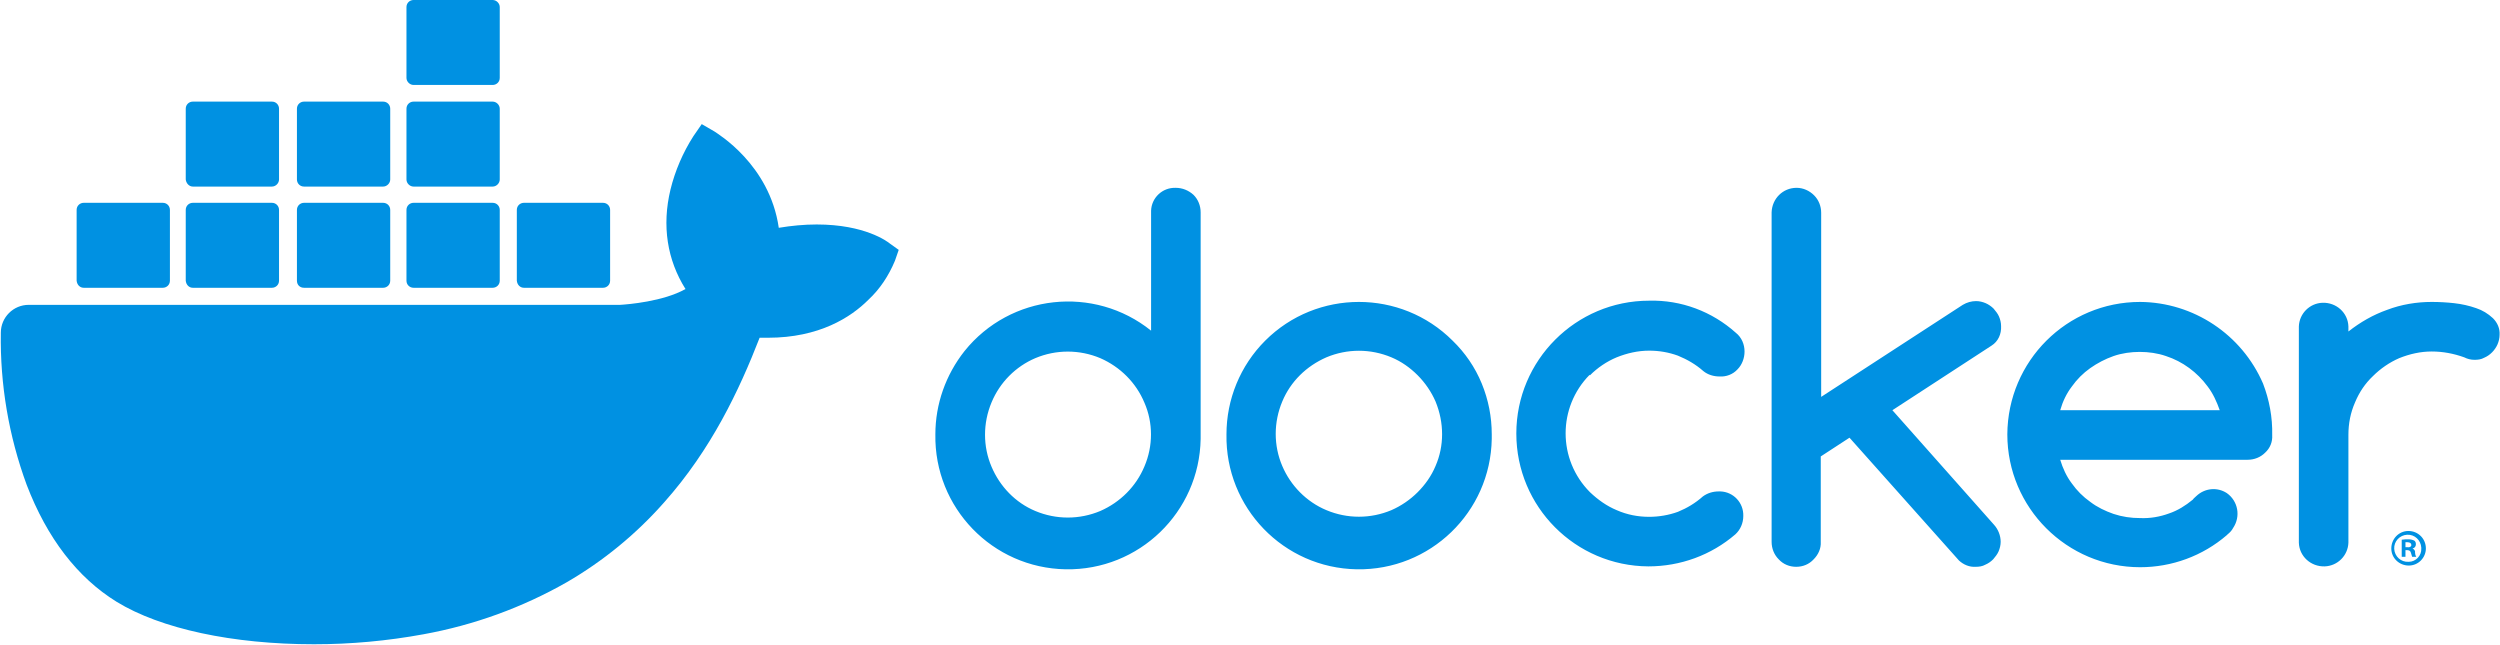
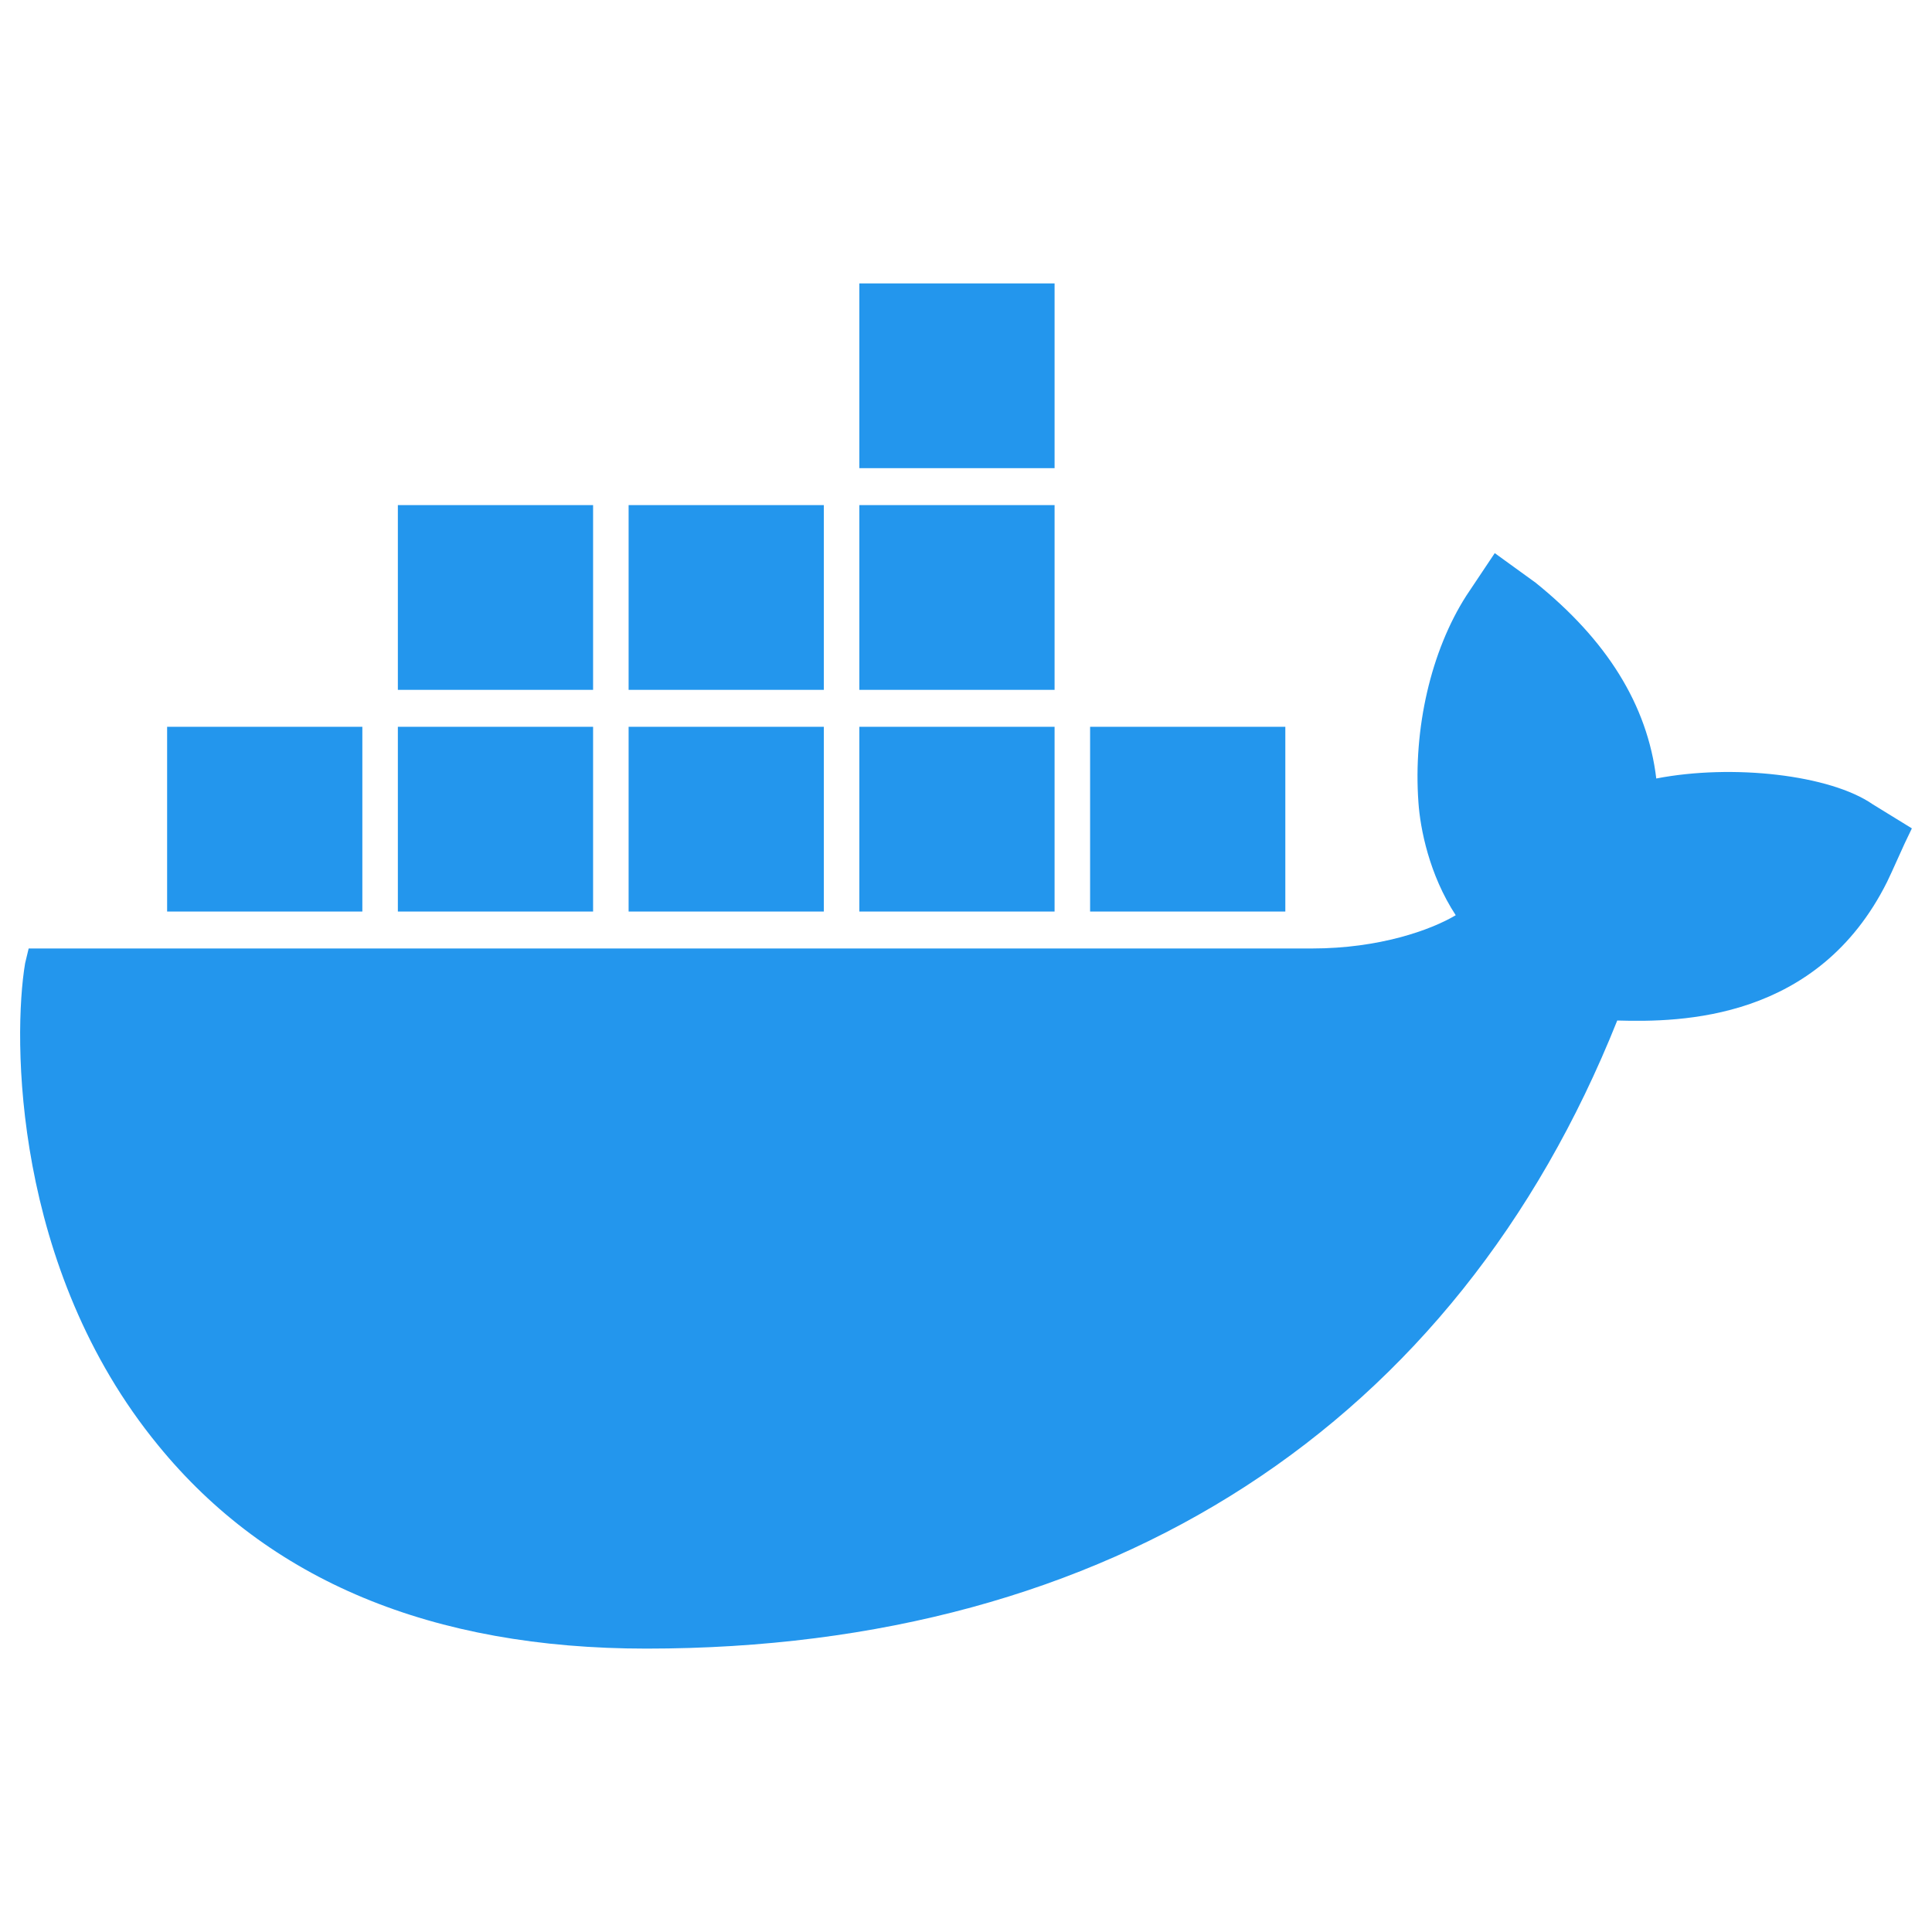
- <svg xmlns="http://www.w3.org/2000/svg" height="-389" viewBox="20.7 244.9 600.3 154.7" width="2500">
-   <g fill="#0091e2">
-     <path d="m303 290c-3.2-.1-5.8 2.4-5.9 5.5v28.8c-13.7-11-33.8-8.8-44.8 4.9-4.5 5.7-7 12.7-7 20-.3 17.6 13.7 32.1 31.3 32.4s32.1-13.7 32.4-31.3v-54.4c0-1.6-.6-3.1-1.7-4.2-1.2-1.1-2.7-1.7-4.3-1.7m-7.5 66.9c-2 4.8-5.8 8.6-10.6 10.7-5 2.1-10.6 2.1-15.6 0-4.8-2-8.5-5.9-10.5-10.6-2.1-4.9-2.1-10.5 0-15.5 2-4.8 5.8-8.6 10.5-10.6 5-2.1 10.6-2.1 15.6 0 4.8 2.1 8.6 5.9 10.6 10.7 2.1 4.8 2.1 10.4 0 15.3m74-30.2c-12.4-12.4-32.6-12.4-45 0-6 6-9.3 14.1-9.3 22.5-.3 17.6 13.7 32.1 31.3 32.4s32.1-13.7 32.4-31.3v-1.1c0-4.2-.8-8.3-2.4-12.2s-4-7.4-7-10.3m-4.1 30.1c-1 2.4-2.5 4.5-4.3 6.3s-4 3.3-6.3 4.3c-5 2.1-10.6 2.1-15.6 0-4.8-2-8.6-5.9-10.6-10.6-2.1-4.9-2.1-10.5 0-15.5 2-4.8 5.8-8.5 10.6-10.6 5-2.1 10.6-2.1 15.6 0 2.4 1 4.5 2.5 6.3 4.3s3.3 4 4.3 6.3c2.1 5.1 2.1 10.7 0 15.5m135.8-33.6c0-.8-.2-1.6-.5-2.3s-.8-1.3-1.3-1.9c-.5-.5-1.2-1-1.9-1.3s-1.5-.5-2.3-.5c-1.1 0-2.2.3-3.2.9l-34 22.1v-44.2c0-1.6-.6-3.1-1.7-4.2s-2.6-1.8-4.2-1.8c-3.3 0-5.9 2.6-6 5.9v79.1c0 1.6.6 3.1 1.7 4.2 1.1 1.2 2.6 1.8 4.2 1.8s3.1-.6 4.2-1.8c1.1-1.1 1.8-2.6 1.7-4.2v-20.5l6.9-4.5 26.3 29.5c1.1 1 2.5 1.6 4 1.5.8 0 1.6-.1 2.3-.5.7-.3 1.3-.7 1.9-1.3.5-.6 1-1.2 1.3-1.9s.5-1.5.5-2.3c0-1.5-.6-3-1.6-4.1l-24.4-27.5 23.8-15.5c1.6-1 2.4-2.8 2.3-4.7m-98.7 11.8c1.8-1.8 4-3.3 6.4-4.3 2.5-1 5.1-1.6 7.8-1.6 2.4 0 4.7.4 6.9 1.2 2.2.9 4.3 2.1 6.1 3.7 1.1.9 2.5 1.3 3.9 1.3 1.6.1 3.2-.5 4.3-1.7 1.1-1.1 1.7-2.7 1.7-4.3 0-1.7-.7-3.4-2.1-4.5-5.7-5.1-13.1-7.9-20.8-7.7-17.6 0-31.9 14.3-31.9 31.9s14.2 31.8 31.7 31.9c7.7 0 15.1-2.7 20.9-7.7 1.2-1.1 1.9-2.7 1.9-4.4.1-3.2-2.4-5.8-5.5-5.9h-.4c-1.4 0-2.7.4-3.8 1.2-1.8 1.6-3.8 2.8-6 3.7-2.2.8-4.6 1.2-6.9 1.2-2.7 0-5.3-.5-7.8-1.6-2.4-1-4.5-2.5-6.4-4.3-7.8-7.8-7.8-20.4-.1-28.2.1.2.1.2.1.1m216.8-13.7c-1.2-1.1-2.5-1.9-4-2.4-1.7-.6-3.5-1-5.3-1.2s-3.6-.3-5.4-.3c-3.6 0-7.3.6-10.7 1.9-3.4 1.2-6.5 3-9.3 5.2v-1.2c-.1-3.3-2.9-5.8-6.2-5.7a5.9 5.9 0 0 0 -5.7 5.7v51.9c.1 3.3 2.9 5.8 6.2 5.7a5.9 5.9 0 0 0 5.7-5.7v-25.9c0-2.7.5-5.3 1.6-7.8 1-2.4 2.4-4.5 4.3-6.3 1.8-1.8 4-3.3 6.3-4.3 2.5-1 5.1-1.6 7.8-1.6s5.3.5 7.8 1.4c.8.4 1.6.6 2.5.6.8 0 1.6-.1 2.3-.5.7-.3 1.3-.7 1.9-1.3.5-.5 1-1.2 1.3-1.9s.5-1.5.5-2.3c.1-1.5-.5-2.9-1.6-4m-55.2 15.7c-5.1-11.8-16.7-19.5-29.5-19.6-17.6 0-31.8 14.2-31.9 31.8 0 17.6 14.3 31.9 31.9 31.9 7.6 0 15-2.7 20.8-7.7l.2-.2c.5-.4 1-.9 1.3-1.5 1.9-2.8 1.2-6.5-1.5-8.4-2.3-1.5-5.3-1.2-7.3.7-.2.2-.8.7-.8.8l-.1.1c-1.7 1.4-3.6 2.6-5.7 3.3-2.2.8-4.5 1.2-6.9 1.1-2.2 0-4.3-.3-6.4-1-2-.7-3.9-1.6-5.6-2.9-1.7-1.2-3.2-2.7-4.4-4.4-1.3-1.7-2.2-3.7-2.8-5.7h45c1.6 0 3.1-.6 4.2-1.7 1.2-1.1 1.8-2.6 1.7-4.2.1-4.3-.7-8.5-2.2-12.4m-48.7 6.4c.6-2.1 1.5-4 2.8-5.7 1.2-1.7 2.7-3.2 4.4-4.4s3.6-2.2 5.6-2.9 4.2-1 6.3-1 4.3.3 6.3 1c4 1.3 7.5 3.9 10 7.3 1.3 1.7 2.2 3.7 2.9 5.7zm83.6 29c-2.3 0-4.1 1.9-4.1 4.2s1.9 4.1 4.2 4.1 4.1-1.9 4.1-4.1c0-2.4-1.9-4.2-4.2-4.2zm0 7.4c-1.8.1-3.3-1.3-3.4-3.1s1.3-3.3 3.1-3.4 3.3 1.3 3.4 3.1v.2c.1 1.7-1.3 3.2-3 3.2z" />
-     <path d="m600 376.6c.5-.1.8-.5.8-1 0-.4-.1-.7-.4-.9-.4-.2-.9-.3-1.4-.3s-1.1 0-1.6.1v4.1h.9v-1.6h.4c.5 0 .8.2.9.6.1.3.2.7.3 1h1c-.2-.3-.3-.7-.3-1 .1-.4-.2-.8-.6-1m-1.2-.3h-.5v-1.2h.5c.6 0 .9.3.9.6.1.4-.4.7-.9.6m-364.4-72.9c-.6-.5-6-4.6-17.6-4.6-3 0-6.1.3-9.1.8-2.2-15.3-14.9-22.7-15.4-23.1l-3.1-1.8-2 2.9c-2.5 3.9-4.4 8.3-5.5 12.8-2.1 8.7-.8 16.9 3.6 23.9-5.3 3-13.9 3.7-15.7 3.8h-142c-3.7 0-6.7 3-6.7 6.7-.2 12.4 1.9 24.8 6.2 36.5 4.9 12.8 12.2 22.3 21.6 28.1 10.6 6.5 27.9 10.2 47.4 10.2 8.8 0 17.6-.8 26.3-2.4 12.1-2.2 23.7-6.4 34.4-12.5 8.8-5.1 16.7-11.6 23.4-19.2 11.3-12.7 18-26.9 22.9-39.5h2c12.3 0 19.9-4.9 24.1-9.1 2.8-2.6 4.9-5.8 6.4-9.4l.9-2.6z" />
-     <path d="m40.8 314h19c.9 0 1.7-.7 1.7-1.7v-17c0-.9-.7-1.7-1.7-1.7h-19c-.9 0-1.7.7-1.7 1.7v17c.1 1 .8 1.7 1.7 1.7zm26.2 0h19c.9 0 1.7-.7 1.7-1.7v-17c0-.9-.7-1.7-1.7-1.7h-19c-.9 0-1.7.7-1.7 1.7v17c.1 1 .8 1.7 1.7 1.7m26.7 0h19c.9 0 1.7-.7 1.7-1.7v-17c0-.9-.7-1.7-1.7-1.7h-19c-.9 0-1.7.7-1.7 1.7v17c0 1 .7 1.7 1.7 1.7zm26.3 0h19c.9 0 1.7-.7 1.7-1.7v-17c0-.9-.7-1.7-1.7-1.7h-19c-.9 0-1.7.7-1.7 1.7v17c0 1 .8 1.7 1.7 1.7zm-53-24.3h19c.9 0 1.7-.8 1.7-1.7v-17c0-.9-.7-1.7-1.7-1.7h-19c-.9 0-1.7.7-1.7 1.7v17c.1.9.8 1.7 1.7 1.7m26.7 0h19c.9 0 1.7-.8 1.7-1.7v-17c0-.9-.7-1.7-1.7-1.7h-19c-.9 0-1.7.7-1.7 1.7v17c0 .9.7 1.7 1.7 1.7m26.3 0h19c.9 0 1.7-.8 1.7-1.7v-17c0-.9-.8-1.7-1.7-1.7h-19c-.9 0-1.7.7-1.7 1.7v17c0 .9.8 1.7 1.7 1.7m0-24.4h19c.9 0 1.7-.7 1.7-1.7v-17c0-.9-.8-1.7-1.7-1.7h-19c-.9 0-1.7.7-1.7 1.7v17c0 .9.8 1.7 1.7 1.7m26.5 48.7h19c.9 0 1.7-.7 1.7-1.7v-17c0-.9-.7-1.7-1.7-1.7h-19c-.9 0-1.7.7-1.7 1.7v17c.1 1 .8 1.7 1.7 1.7" />
-   </g>
+ <svg xmlns="http://www.w3.org/2000/svg" fill="none" viewBox="0 0 60 60" id="Docker-Icon--Streamline-Svg-Logos" height="60" width="60">
+   <path fill="#2396ed" d="M58.162 24.98c-1.323 -0.918 -4.355 -1.262 -6.725 -0.803 -0.276 -2.295 -1.543 -4.303 -3.748 -6.081l-1.268 -0.918 -0.882 1.32c-1.102 1.721 -1.654 4.131 -1.488 6.425 0.055 0.803 0.331 2.237 1.158 3.5 -0.772 0.459 -2.37 1.033 -4.465 1.033H0.89l-0.11 0.459c-0.386 2.295 -0.386 9.466 4.134 14.974C8.332 49.076 13.403 51.199 20.073 51.199c14.442 0 25.136 -6.942 30.152 -19.506 1.984 0.057 6.229 0 8.379 -4.303 0.055 -0.115 0.165 -0.344 0.551 -1.205L59.375 25.726l-1.213 -0.746ZM32.751 8.802h-6.063v5.737h6.063v-5.737Zm0 6.885h-6.063v5.737h6.063v-5.737Zm-7.166 0h-6.063v5.737h6.063v-5.737Zm-7.166 0h-6.063v5.737h6.063v-5.737ZM11.253 22.571H5.19v5.737h6.063v-5.737Zm7.166 0h-6.063v5.737h6.063v-5.737Zm7.166 0h-6.063v5.737h6.063v-5.737Zm7.166 0h-6.063v5.737h6.063v-5.737Zm7.166 0h-6.063v5.737h6.063v-5.737Z" stroke-width="0.625" />
</svg>
